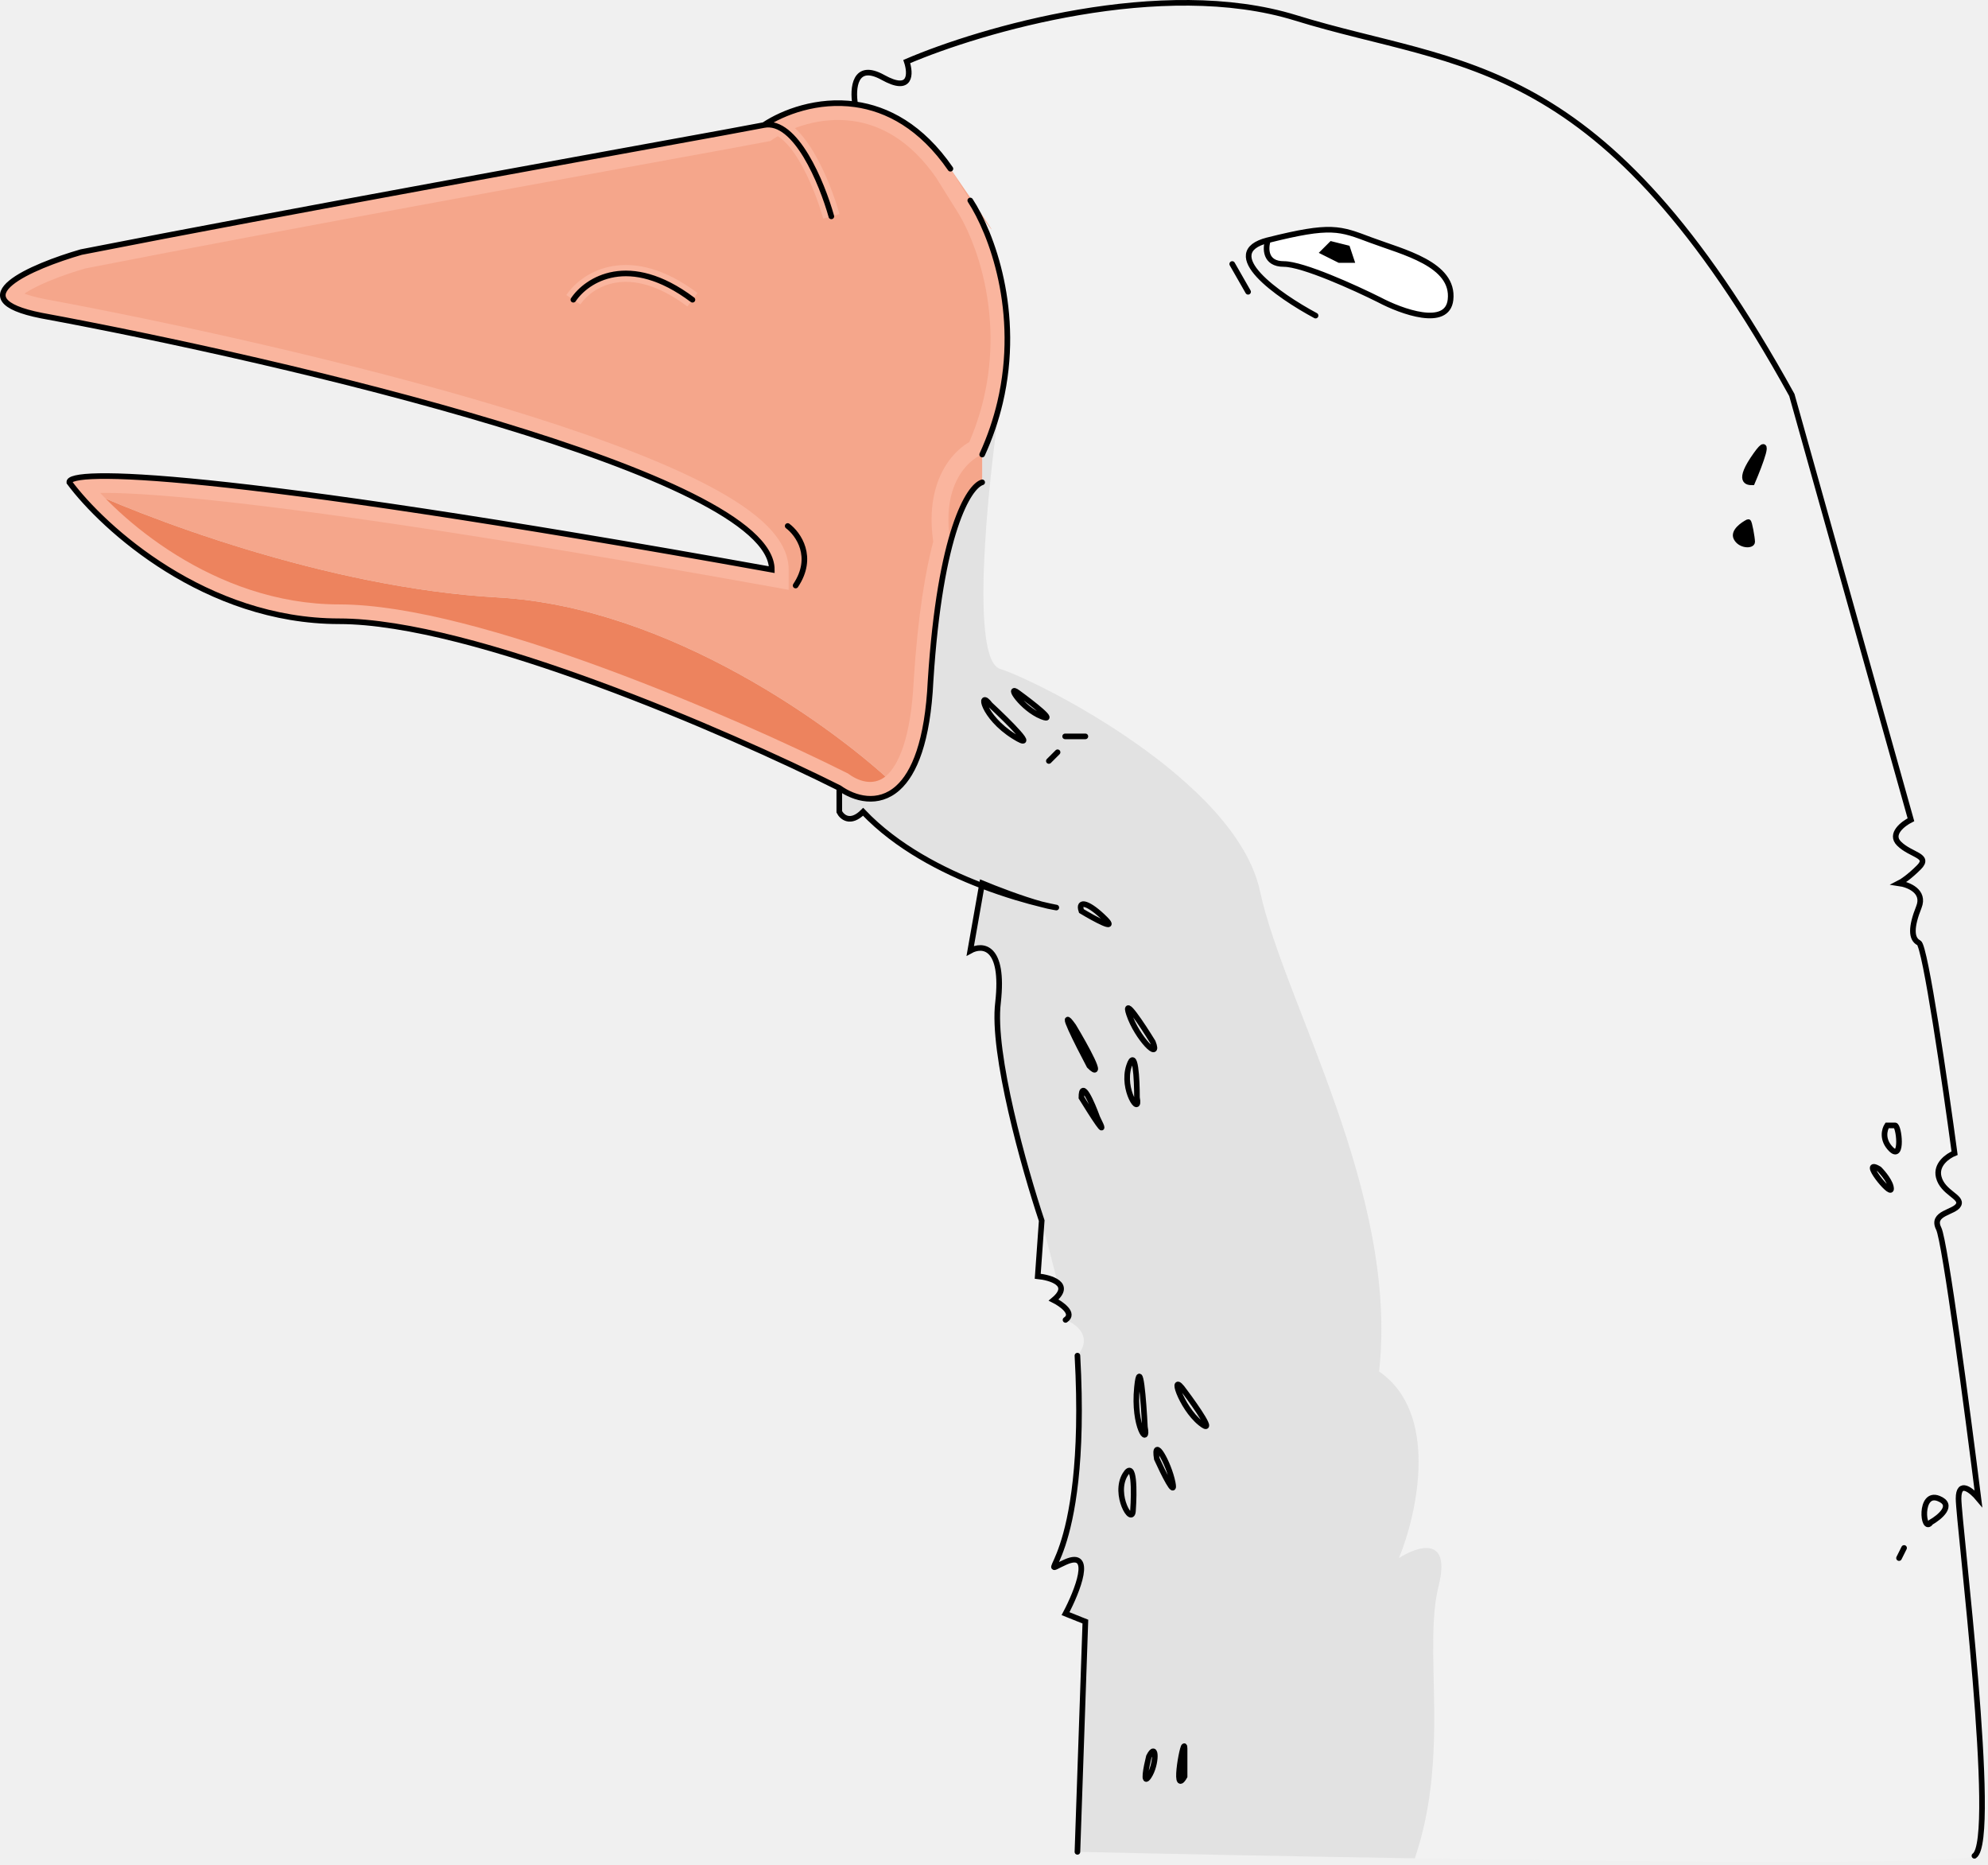
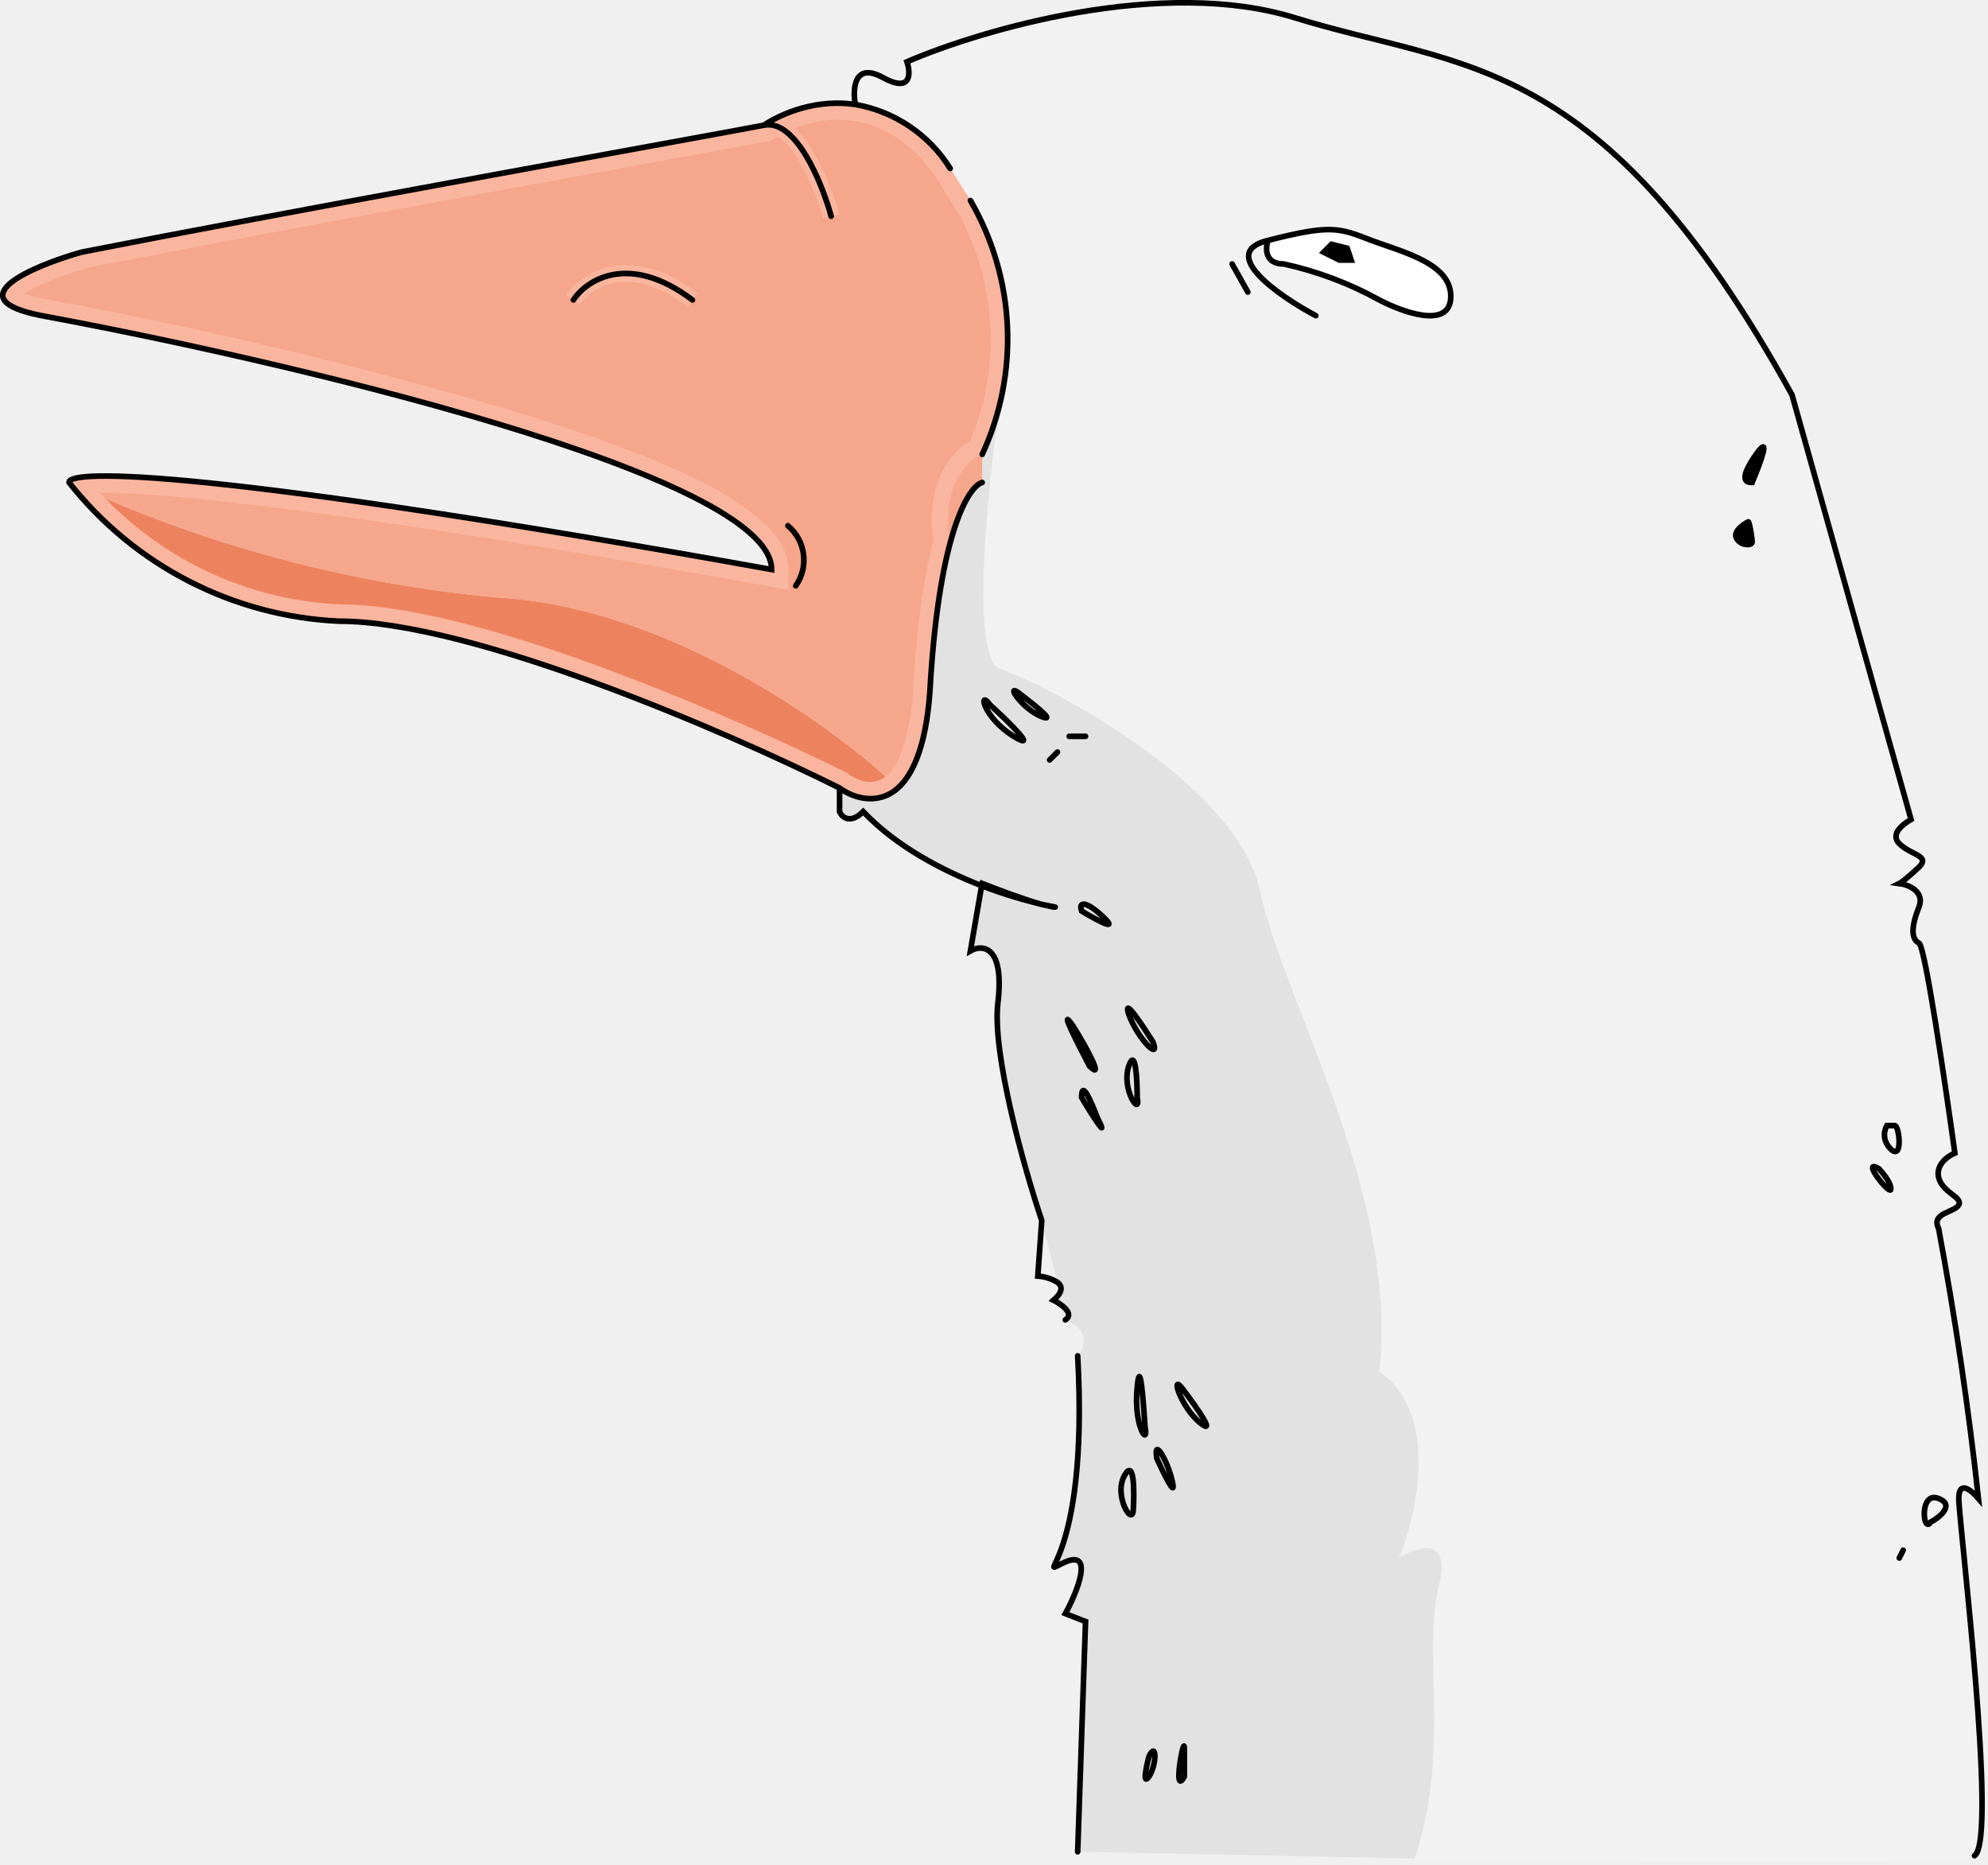
- <svg xmlns="http://www.w3.org/2000/svg" width="354" height="332" viewBox="0 0 354 332" fill="none">
-   <path d="M169.24 30.042C180.548 46.438 176.307 40.643 172.774 35.696C176.541 41.446 181.877 55.541 178.079 71.66C175.842 86.764 172.711 117.397 178.079 119.093C184.789 121.214 220.127 138.883 224.367 158.672C228.608 178.461 249.104 212.386 245.57 244.19C256.313 251.54 252.402 269.397 249.104 277.407C252.402 275.287 258.433 273.308 256.171 282.355C253.344 293.663 258.292 312.225 251.931 330.861C299.645 331.613 349.264 331.961 351.584 330.414C355.824 327.587 348.757 271.047 348.757 266.806C348.757 263.414 351.113 265.393 352.291 266.806C350.406 251.728 346.354 221.008 345.223 218.746C343.809 215.919 348.05 215.919 348.757 214.506C349.464 213.092 345.93 212.386 345.223 209.559C344.658 207.297 346.872 205.789 348.05 205.318C346.401 193.067 342.82 168.425 341.689 167.86C340.276 167.153 340.276 165.033 341.689 161.499C342.82 158.672 339.805 157.494 338.155 157.258C338.627 157.023 339.993 156.127 341.689 154.431C343.809 152.311 340.276 152.311 338.155 150.191C336.459 148.494 338.862 146.657 340.276 145.95L319.073 70.327C285.148 8.839 260.412 12.373 230.728 3.185C206.981 -4.166 174.658 5.305 161.465 10.959C162.172 13.079 162.314 16.613 157.225 13.786C152.136 10.959 151.806 15.799 152.278 18.572C157.959 19.363 164.047 22.511 169.24 30.042ZM244.156 42.763C238.502 40.643 237.089 39.936 225.781 42.763C225.309 44.177 225.215 47.004 228.608 47.004C232 47.004 241.329 51.244 245.57 53.365C249.575 55.485 257.726 58.453 258.292 53.365C258.998 47.004 249.81 44.883 244.156 42.763ZM312.005 85.876C313.419 82.577 315.539 76.97 312.712 80.928C309.178 85.876 311.299 85.876 312.005 85.876ZM309.178 95.77C308.613 94.639 310.356 93.414 311.299 92.943C311.478 92.85 312.005 95.77 312.005 96.477C312.005 97.184 309.885 97.184 309.178 95.77ZM336.742 204.611C335.046 202.915 335.564 201.077 336.035 200.371H337.449C338.155 200.371 338.862 206.731 336.742 204.611ZM334.622 208.145C335.328 208.852 336.742 210.548 336.742 211.679C336.742 213.092 331.088 206.025 334.622 208.145ZM343.81 271.047C345.459 270.104 348.05 267.937 345.223 266.806C341.689 265.393 342.396 273.167 343.81 271.047Z" fill-rule="evenodd" clip-rule="evenodd" fill="#F2F2F2" />
-   <path d="M193.27 288.716L191.856 329.708C208.237 330.08 229.881 330.513 251.931 330.861C258.292 312.225 253.344 293.663 256.171 282.355C258.433 273.308 252.402 275.287 249.104 277.407C252.402 269.397 256.313 251.54 245.57 244.19C249.104 212.386 228.608 178.461 224.367 158.672C220.127 138.883 184.789 121.214 178.079 119.093C172.711 117.397 175.842 86.764 178.079 71.66C177.364 74.692 176.326 77.795 174.894 80.928V85.876C172.538 86.582 167.402 94.639 165.706 121.214C165.191 132.021 162.803 137.676 159.887 140.296C156.395 143.434 152.146 142.222 149.451 140.296V144.537C149.922 145.479 151.43 146.798 153.691 144.537C159.676 150.837 167.908 155.031 174.819 157.682L174.894 157.258C177.194 158.216 181.925 160.048 185.436 161.002C186.65 161.296 187.503 161.471 187.88 161.544C188.179 161.596 188.163 161.598 187.88 161.544C187.81 161.532 187.722 161.517 187.616 161.499C186.983 161.393 186.242 161.221 185.436 161.002C183.024 160.416 179.185 159.357 174.819 157.682L172.774 169.273C174.894 168.095 178.852 168.284 177.721 178.461C176.59 187.508 182.433 208.145 185.495 217.333L188.322 228.348C189.19 229.025 189.335 230.035 187.616 231.468C189.029 232.175 191.432 233.871 189.736 235.002C191.621 235.709 194.683 237.97 191.856 241.363C193.976 279.528 183.375 280.941 189.736 278.114C194.825 275.853 191.856 283.297 189.736 287.302L193.27 288.716ZM187.88 161.544C188.179 161.596 188.163 161.598 187.88 161.544ZM210.939 311.332C210.939 308.505 208.677 320.237 210.939 316.279V311.332ZM204.578 312.745C204.107 314.63 203.447 317.975 204.578 316.279C205.991 314.159 205.991 309.918 204.578 312.745ZM201.751 268.926C201.986 265.628 202.033 259.738 200.337 262.565C198.217 266.099 201.633 271.753 201.751 268.926ZM205.991 259.738C207.169 262.33 209.384 266.806 208.818 263.979C208.112 260.445 205.285 255.498 205.991 259.738ZM203.871 254.084C203.635 249.373 203.023 241.363 202.458 247.017C201.751 254.084 204.578 257.618 203.871 254.084ZM210.939 247.724C213.059 250.551 216.593 255.639 213.766 253.378C210.232 250.551 208.112 243.703 210.939 247.724ZM192.563 162.206C194.919 163.619 199.065 165.881 196.803 163.619C193.976 160.792 191.856 160.085 192.563 162.206ZM191.149 182.702C193.27 186.235 196.803 192.596 193.976 189.769C191.856 185.764 188.322 178.744 191.149 182.702ZM192.563 195.423C194.448 198.486 197.652 203.48 195.39 198.957C194.448 196.366 192.563 192.031 192.563 195.423ZM202.458 195.423C202.458 192.125 202.175 186.377 201.044 189.769C199.631 194.01 203.164 198.957 202.458 195.423ZM205.285 185.529C203.4 182.466 199.913 177.189 201.044 180.581C202.458 184.822 206.698 189.062 205.285 185.529ZM181.255 123.334C183.846 125.219 188.322 128.705 185.495 127.574C181.962 126.161 179.135 121.743 181.255 123.334ZM176.307 125.454C179.606 128.517 185.071 133.935 180.548 131.108C174.894 127.574 174.187 122.627 176.307 125.454Z" fill-rule="evenodd" clip-rule="evenodd" fill="#E2E2E2" />
-   <path d="M225.781 42.763C237.089 39.936 238.502 40.643 244.156 42.763C249.81 44.883 258.998 47.004 258.292 53.365C257.726 58.453 249.575 55.485 245.57 53.365C241.329 51.244 232 47.004 228.608 47.004C225.215 47.004 225.309 44.177 225.781 42.763ZM238.502 46.297L235.675 44.883L237.089 43.47L239.916 44.177L240.623 46.297L238.502 46.297Z" fill-rule="evenodd" clip-rule="evenodd" fill="white" />
-   <path d="M165.706 121.214C167.402 94.639 172.538 86.582 174.894 85.876V80.928C176.326 77.795 177.364 74.692 178.079 71.66C181.877 55.541 176.541 41.446 172.774 35.696C176.307 40.643 180.548 46.438 169.24 30.042C164.047 22.511 157.959 19.363 152.278 18.572C145.588 17.64 139.462 19.974 136.022 22.267C134.976 22.477 132.52 22.934 128.955 23.588C108.438 27.355 51.189 37.658 14.46 44.883C5.743 47.398 -7.874 53.179 7.392 56.192C50.74 64.202 137.436 84.462 137.436 101.424C36.793 83.331 12.104 83.52 12.339 85.876C25.061 92.001 58.137 104.675 88.669 106.372C119.201 108.068 148.869 129.695 159.887 140.296C162.803 137.676 165.191 132.021 165.706 121.214Z" fill="#F5A68B" />
-   <path d="M60.399 110.612C84.146 110.612 129.661 130.401 149.451 140.296C152.146 142.222 156.395 143.434 159.887 140.296C148.869 129.695 119.201 108.068 88.669 106.372C58.137 104.675 25.061 92.001 12.339 85.876C18.465 94.121 36.652 110.612 60.399 110.612Z" fill="#ED835E" />
-   <path d="M235.675 44.883L238.502 46.297L240.623 46.297L239.916 44.177L237.089 43.47L235.675 44.883Z" fill="black" />
-   <path d="M312.005 85.876C313.419 82.577 315.539 76.97 312.712 80.928C309.178 85.876 311.299 85.876 312.005 85.876Z" fill="black" />
-   <path d="M311.299 92.943C310.356 93.414 308.613 94.639 309.178 95.77C309.885 97.184 312.005 97.184 312.005 96.477C312.005 95.77 311.478 92.85 311.299 92.943Z" fill="black" />
-   <path d="M176.307 125.454C179.606 128.517 185.071 133.935 180.548 131.108C174.894 127.574 174.187 122.627 176.307 125.454Z" fill="black" />
-   <path d="M192.563 162.206C194.919 163.619 199.065 165.881 196.803 163.619C193.976 160.792 191.856 160.085 192.563 162.206Z" fill="black" />
-   <path d="M205.285 185.529C203.4 182.466 199.913 177.189 201.044 180.581C202.458 184.822 206.698 189.062 205.285 185.529Z" fill="black" />
-   <path d="M202.458 195.423C202.458 192.125 202.175 186.377 201.044 189.769C199.631 194.01 203.164 198.957 202.458 195.423Z" fill="black" />
-   <path d="M201.751 268.926C201.986 265.628 202.033 259.738 200.337 262.565C198.217 266.099 201.633 271.753 201.751 268.926Z" fill="black" />
-   <mask id="stroke0_240_46" fill="white">
-     <path d="M60.399 110.612C84.146 110.612 129.661 130.401 149.451 140.296C152.146 142.222 156.395 143.434 159.887 140.296C162.803 137.676 165.191 132.021 165.706 121.214C166.424 109.958 167.76 102.025 169.24 96.564C167.544 86.457 172.302 81.929 174.894 80.928C176.326 77.795 177.364 74.692 178.079 71.66C181.877 55.541 176.541 41.446 172.774 35.696L169.24 30.042C164.047 22.511 157.959 19.363 152.278 18.572C145.588 17.64 139.462 19.974 136.022 22.267C134.976 22.477 132.52 22.934 128.955 23.588C108.438 27.355 51.189 37.658 14.46 44.883C5.743 47.398 -7.874 53.179 7.392 56.192C50.74 64.202 137.436 84.462 137.436 101.424C36.793 83.331 12.104 83.52 12.339 85.876C18.465 94.121 36.652 110.612 60.399 110.612Z" />
+ <svg xmlns="http://www.w3.org/2000/svg" width="354" height="332" fill="none">
+   <path fill="#F2F2F2" fill-rule="evenodd" d="m169.2 30 3.6 5.7a49 49 0 0 1 5.3 36c-2.3 15.1-5.4 45.7 0 47.4 6.7 2.1 42 19.8 46.3 39.6s24.7 53.7 21.2 85.5c10.7 7.3 6.8 25.2 3.5 33.2 3.3-2.1 9.3-4.1 7.1 5-2.9 11.3 2.1 29.8-4.3 48.5 47.7.7 97.4 1.1 99.7-.5 4.2-2.8-2.8-59.4-2.8-63.6 0-3.4 2.3-1.4 3.5 0a644 644 0 0 0-7.1-48.1c-1.4-2.8 2.9-2.8 3.6-4.2s-2.9-2.1-3.6-4.9c-.5-2.3 1.7-3.8 2.9-4.3a329 329 0 0 0-6.4-37.4q-2.1-1.1 0-6.4c1.1-2.8-1.9-4-3.5-4.2q.8-.4 3.5-2.9c2.1-2.1-1.4-2.1-3.5-4.2-1.7-1.7.7-3.5 2.1-4.3l-21.2-75.6c-34-61.5-58.7-57.9-88.4-67.1-23.7-7.4-56 2.1-69.2 7.8.7 2.1.8 5.6-4.3 2.8s-5.4 2-4.9 4.8c5.7.8 11.7 3.9 16.9 11.4m75 12.8c-5.7-2.2-7.1-2.9-18.4 0-.5 1.4-.6 4.2 2.8 4.2s12.7 4.2 17 6.4c4 2.1 12.1 5.1 12.7 0 .7-6.4-8.5-8.5-14.1-10.6M312 85.9c1.4-3.3 3.5-8.9.7-5-3.5 5-1.4 5-.7 5m-2.8 9.9c-.6-1.2 1.2-2.4 2.1-2.9.2-.1.7 2.9.7 3.6s-2.1.7-2.8-.7m27.5 108.8a3.4 3.4 0 0 1-.7-4.2h1.4c.8 0 1.5 6.3-.7 4.2m-2.1 3.5c.7.8 2.1 2.4 2.1 3.6 0 1.4-5.6-5.7-2.1-3.6m9.2 62.9c1.7-.9 4.3-3.1 1.4-4.2-3.5-1.4-2.8 6.4-1.4 4.2" clip-rule="evenodd" />
+   <path fill="#E2E2E2" fill-rule="evenodd" d="m193.3 288.7-1.4 41 60 1.2c6.4-18.7 1.4-37.2 4.3-48.5 2.2-9.1-3.8-7.1-7.1-5 3.3-8 7.2-25.9-3.5-33.2 3.5-31.8-17-65.7-21.2-85.5-4.3-19.8-39.6-37.5-46.3-39.6-5.4-1.7-2.3-32.3 0-47.4q-1 4.5-3.2 9.2v5c-2.4.7-7.5 8.7-9.2 35.3-.5 10.8-2.9 16.5-5.8 19.1-3.5 3.1-7.8 1.9-10.4 0v4.2c.4 1 1.9 2.3 4.2 0 6 6.3 14.2 10.5 21.1 13.2l.1-.4c2.3.9 7 2.7 10.5 3.7l2.5.5q.5.1 0 0h-.3l-2.2-.5c-2.4-.6-6.2-1.6-10.6-3.3l-2 11.6c2.1-1.2 6.1-1 4.9 9.2-1.1 9 4.7 29.6 7.8 38.8l2.8 11c.9.7 1 1.7-.7 3.2 1.4.7 3.8 2.4 2.1 3.5 1.9.7 5 3 2.2 6.4 2.1 38.1-8.5 39.5-2.2 36.7 5.1-2.2 2.2 5.2 0 9.2zm-5.4-127.2q.5.1 0 0m23 149.8c0-2.8-2.2 8.9 0 5zm-6.3 1.4c-.5 1.9-1.2 5.3 0 3.6 1.4-2.1 1.4-6.4 0-3.6m-2.8-43.8c.2-3.3.2-9.2-1.5-6.3-2.1 3.5 1.3 9.2 1.5 6.3m4.2-9.2c1.2 2.6 3.4 7.1 2.8 4.3-.7-3.6-3.5-8.5-2.8-4.3m-2.1-5.6c-.3-4.7-.9-12.7-1.4-7.1-.7 7.1 2.1 10.6 1.4 7.1m7-6.4c2.2 2.9 5.7 7.9 2.9 5.7-3.6-2.8-5.7-9.7-2.9-5.7m-18.3-85.5c2.3 1.4 6.5 3.7 4.2 1.4-2.8-2.8-4.9-3.5-4.2-1.4m-1.5 20.5c2.2 3.5 5.7 9.9 2.9 7.1-2.1-4-5.7-11.1-2.9-7.1m1.5 12.7c1.8 3.1 5.1 8.1 2.8 3.6-1-2.6-2.8-7-2.8-3.6m9.9 0c0-3.3-.3-9-1.5-5.6-1.4 4.2 2.2 9.2 1.5 5.6m2.8-9.9c-1.9-3-5.4-8.3-4.3-4.9 1.5 4.2 5.7 8.5 4.3 4.9m-24-62.2c2.5 1.9 7 5.4 4.2 4.3-3.5-1.4-6.4-5.9-4.2-4.3m-5 2.2c3.3 3 8.8 8.4 4.2 5.6-5.6-3.5-6.3-8.5-4.2-5.6" clip-rule="evenodd" />
+   <path fill="#fff" fill-rule="evenodd" d="M225.8 42.8c11.3-2.9 12.7-2.2 18.4 0 5.6 2.1 14.8 4.2 14.1 10.6-.6 5.1-8.7 2.1-12.7 0a63 63 0 0 0-17-6.4c-3.4 0-3.3-2.8-2.8-4.2m12.7 3.5-2.8-1.4 1.4-1.4 2.8.7.7 2.1z" clip-rule="evenodd" />
+   <path fill="#F5A68B" d="M165.7 121.2c1.7-26.6 6.8-34.6 9.2-35.3v-5q2.1-4.7 3.2-9.2a49 49 0 0 0-5.3-36l-3.6-5.7a25 25 0 0 0-16.9-11.4c-6.7-1-12.8 1.4-16.3 3.7l-7 1.3c-20.6 3.8-77.8 14.1-114.5 21.3-8.8 2.5-22.4 8.3-7.1 11.3 43.3 8 130 28.3 130 45.2C36.8 83.3 12.1 83.5 12.3 85.9a232 232 0 0 0 76.4 20.5c30.5 1.7 60.2 23.3 71.2 33.9 2.9-2.6 5.3-8.3 5.8-19.1" />
+   <path fill="#ED835E" d="M60.4 110.6c23.7 0 69.3 19.8 89.1 29.7 2.6 1.9 6.9 3.1 10.4 0-11-10.6-40.7-32.2-71.2-33.9a232 232 0 0 1-76.4-20.5 65 65 0 0 0 48.1 24.7" />
+   <path fill="#000" d="m235.7 44.9 2.8 1.4h2.1l-.7-2.1-2.8-.7zm76.3 41c1.4-3.3 3.5-8.9.7-5-3.5 5-1.4 5-.7 5m-.7 7c-.9.5-2.7 1.7-2.1 2.9.7 1.4 2.8 1.4 2.8.7s-.5-3.7-.7-3.6m-135 32.6c3.3 3 8.8 8.4 4.2 5.6-5.6-3.5-6.3-8.5-4.2-5.6m16.3 36.7c2.3 1.4 6.5 3.7 4.2 1.4-2.8-2.8-4.9-3.5-4.2-1.4m12.7 23.3c-1.9-3-5.4-8.3-4.3-4.9 1.5 4.2 5.7 8.5 4.3 4.9m-2.8 9.9c0-3.3-.3-9-1.5-5.6-1.4 4.2 2.2 9.2 1.5 5.6m-.7 73.5c.2-3.3.2-9.2-1.5-6.3-2.1 3.5 1.3 9.2 1.5 6.3" />
+   <mask id="a" fill="#fff">
+     <path d="M60.4 110.6c23.7 0 69.3 19.8 89.1 29.7 2.6 1.9 6.9 3.1 10.4 0 2.9-2.6 5.3-8.3 5.8-19.1q1.2-16.6 3.5-24.6c-1.7-10.1 3.1-14.7 5.7-15.7q2.1-4.7 3.2-9.2a49 49 0 0 0-5.3-36l-3.6-5.7a25 25 0 0 0-16.9-11.4c-6.7-1-12.8 1.4-16.3 3.7l-7 1.3c-20.6 3.8-77.8 14.1-114.5 21.3-8.8 2.5-22.4 8.3-7.1 11.3 43.3 8 130 28.3 130 45.2C36.8 83.3 12.1 83.5 12.3 85.9a65 65 0 0 0 48.1 24.7" />
  </mask>
-   <path d="M148.037 38.523L149.482 38.118C148.635 35.095 147 30.611 144.816 26.988C143.728 25.182 142.449 23.499 140.99 22.331C139.519 21.153 137.723 20.397 135.728 20.796L136.022 22.267L136.316 23.738C137.148 23.572 138.062 23.829 139.115 24.673C140.182 25.527 141.244 26.874 142.247 28.537C144.245 31.852 145.79 36.061 146.593 38.927L148.037 38.523ZM102.098 53.365L103.346 54.197C104.322 52.732 106.455 50.878 109.596 50.337C112.692 49.804 116.995 50.511 122.4 54.565L123.3 53.365L124.2 52.165C118.298 47.738 113.177 46.677 109.088 47.381C105.043 48.077 102.229 50.464 100.85 52.533L102.098 53.365ZM149.451 140.296L151.194 137.855L151.003 137.718L150.792 137.613L149.451 140.296ZM12.339 85.876L9.354 86.174L9.437 86.999L9.931 87.665L12.339 85.876ZM137.436 101.424L136.905 104.377L140.436 105.012V101.424H137.436ZM7.392 56.192L6.811 59.135L6.829 59.138L6.847 59.142L7.392 56.192ZM14.46 44.883L13.88 41.94L13.753 41.965L13.628 42.001L14.46 44.883ZM136.022 22.267L136.611 25.209L137.192 25.093L137.686 24.763L136.022 22.267ZM152.278 18.572L152.692 15.601V15.601L152.278 18.572ZM169.24 30.042L171.784 28.452L171.748 28.394L171.71 28.338L169.24 30.042ZM172.774 35.696L170.23 37.286L170.247 37.313L170.264 37.34L172.774 35.696ZM178.079 71.66L175.159 70.972V70.972L178.079 71.66ZM174.894 80.928L175.975 83.727L177.114 83.287L177.622 82.175L174.894 80.928ZM159.887 140.296L161.892 142.528V142.528L159.887 140.296ZM165.706 121.214L162.712 121.022L162.711 121.047L162.709 121.071L165.706 121.214ZM128.955 23.588L128.413 20.637V20.637L128.955 23.588ZM169.24 96.564L172.135 97.349L172.307 96.716L172.199 96.068L169.24 96.564ZM149.451 140.296L150.792 137.613C140.814 132.624 124.386 125.156 107.444 118.928C90.624 112.744 72.86 107.612 60.399 107.612V110.612V113.612C71.685 113.612 88.552 118.375 105.374 124.559C122.074 130.699 138.297 138.074 148.109 142.979L149.451 140.296ZM60.399 110.612V107.612C37.97 107.612 20.57 91.925 14.747 84.087L12.339 85.876L9.931 87.665C16.358 96.317 35.334 113.612 60.399 113.612V110.612ZM12.339 85.876L15.324 85.577C15.468 87.012 14.512 87.796 14.246 87.971C13.997 88.135 13.892 88.118 14.191 88.049C14.73 87.925 15.817 87.799 17.685 87.766C21.36 87.703 27.43 88.01 36.752 88.966C55.365 90.875 86.613 95.336 136.905 104.377L137.436 101.424L137.966 98.472C87.616 89.42 56.197 84.929 37.364 82.997C27.963 82.033 21.614 81.698 17.582 81.767C15.596 81.801 14.007 81.935 12.847 82.201C12.296 82.328 11.587 82.539 10.953 82.956C10.302 83.383 9.181 84.445 9.354 86.174L12.339 85.876ZM7.392 56.192L6.847 59.142C28.458 63.135 60.852 70.179 87.802 78.323C101.296 82.4 113.294 86.715 121.869 91.01C126.169 93.163 129.457 95.238 131.627 97.177C133.877 99.186 134.436 100.603 134.436 101.424H137.436H140.436C140.436 98.005 138.285 95.079 135.624 92.702C132.884 90.254 129.06 87.901 124.556 85.645C115.52 81.12 103.135 76.688 89.537 72.579C62.301 64.349 29.674 57.258 7.937 53.242L7.392 56.192ZM14.46 44.883L13.628 42.001C11.366 42.653 8.77 43.522 6.378 44.518C4.051 45.487 1.669 46.676 0.021 48.038C-0.784 48.703 -1.699 49.638 -2.176 50.867C-2.739 52.319 -2.582 53.922 -1.593 55.277C-0.754 56.425 0.519 57.173 1.791 57.709C3.12 58.269 4.794 58.737 6.811 59.135L7.392 56.192L7.973 53.248C6.173 52.893 4.933 52.522 4.119 52.179C3.247 51.812 3.148 51.595 3.253 51.738C3.508 52.088 3.57 52.646 3.418 53.038C3.352 53.208 3.356 53.066 3.843 52.663C4.781 51.889 6.484 50.973 8.684 50.057C10.82 49.167 13.194 48.371 15.291 47.766L14.46 44.883ZM136.022 22.267L137.686 24.763C140.658 22.782 146.056 20.734 151.864 21.543L152.278 18.572L152.692 15.601C145.12 14.546 138.265 17.166 134.358 19.771L136.022 22.267ZM152.278 18.572L151.864 21.543C156.659 22.211 162.023 24.861 166.77 31.745L169.24 30.042L171.71 28.338C166.07 20.161 159.259 16.516 152.692 15.601L152.278 18.572ZM172.774 35.696L170.264 37.34C173.668 42.535 178.735 55.797 175.159 70.972L178.079 71.66L180.999 72.348C185.02 55.286 179.414 40.357 175.283 34.052L172.774 35.696ZM178.079 71.66L175.159 70.972C174.488 73.816 173.514 76.732 172.166 79.681L174.894 80.928L177.622 82.175C179.139 78.858 180.24 75.567 180.999 72.348L178.079 71.66ZM149.451 140.296L147.707 142.737C150.922 145.034 156.874 147.037 161.892 142.528L159.887 140.296L157.882 138.065C155.916 139.831 153.37 139.409 151.194 137.855L149.451 140.296ZM159.887 140.296L161.892 142.528C165.741 139.068 168.179 132.356 168.703 121.356L165.706 121.214L162.709 121.071C162.204 131.686 159.865 136.283 157.882 138.065L159.887 140.296ZM136.022 22.267L135.434 19.326C134.416 19.529 131.988 19.981 128.413 20.637L128.955 23.588L129.496 26.539C133.052 25.886 135.535 25.424 136.611 25.209L136.022 22.267ZM128.955 23.588L128.413 20.637C107.918 24.4 50.635 34.71 13.88 41.94L14.46 44.883L15.039 47.827C51.743 40.606 108.958 30.309 129.496 26.539L128.955 23.588ZM169.24 30.042L166.696 31.632L170.23 37.286L172.774 35.696L175.318 34.106L171.784 28.452L169.24 30.042ZM169.24 96.564L166.344 95.78C164.796 101.491 163.439 109.635 162.712 121.022L165.706 121.214L168.7 121.405C169.41 110.281 170.723 102.559 172.135 97.349L169.24 96.564ZM174.894 80.928L173.813 78.13C169.699 79.718 164.385 85.764 166.281 97.061L169.24 96.564L172.199 96.068C170.702 87.15 174.906 84.139 175.975 83.727L174.894 80.928Z" fill="#FAB59E" mask="url(#stroke0_240_46)" />
-   <path d="M187.88 161.544C188.179 161.596 188.163 161.598 187.88 161.544ZM210.939 311.332C210.939 308.505 208.677 320.237 210.939 316.279V311.332ZM204.578 312.745C204.107 314.63 203.447 317.975 204.578 316.279C205.991 314.159 205.991 309.918 204.578 312.745ZM201.751 268.926C201.986 265.628 202.033 259.738 200.337 262.565C198.217 266.099 201.633 271.753 201.751 268.926ZM205.991 259.738C207.169 262.33 209.384 266.806 208.818 263.979C208.112 260.445 205.285 255.498 205.991 259.738ZM203.871 254.084C203.635 249.373 203.023 241.363 202.458 247.017C201.751 254.084 204.578 257.618 203.871 254.084ZM210.939 247.724C213.059 250.551 216.593 255.639 213.766 253.378C210.232 250.551 208.112 243.703 210.939 247.724ZM192.563 162.206C194.919 163.619 199.065 165.881 196.803 163.619C193.976 160.792 191.856 160.085 192.563 162.206ZM191.149 182.702C193.27 186.235 196.803 192.596 193.976 189.769C191.856 185.764 188.322 178.744 191.149 182.702ZM192.563 195.423C194.448 198.486 197.652 203.48 195.39 198.957C194.448 196.366 192.563 192.031 192.563 195.423ZM202.458 195.423C202.458 192.125 202.175 186.377 201.044 189.769C199.631 194.01 203.164 198.957 202.458 195.423ZM205.285 185.529C203.4 182.466 199.913 177.189 201.044 180.581C202.458 184.822 206.698 189.062 205.285 185.529ZM181.255 123.334C183.846 125.219 188.322 128.705 185.495 127.574C181.962 126.161 179.135 121.743 181.255 123.334ZM176.307 125.454C179.606 128.517 185.071 133.935 180.548 131.108C174.894 127.574 174.187 122.627 176.307 125.454Z" fill-rule="evenodd" clip-rule="evenodd" fill="#E2E2E2" />
-   <path d="M336.742 204.611C335.046 202.915 335.564 201.077 336.035 200.371H337.449C338.155 200.371 338.862 206.731 336.742 204.611ZM334.622 208.145C335.328 208.852 336.742 210.548 336.742 211.679C336.742 213.092 331.088 206.025 334.622 208.145ZM343.81 271.047C345.459 270.104 348.05 267.937 345.223 266.806C341.689 265.393 342.396 273.167 343.81 271.047Z" fill-rule="evenodd" clip-rule="evenodd" fill="#F2F2F2" />
-   <path d="M191.856 329.708L193.27 288.716L189.736 287.302C191.856 283.297 194.825 275.853 189.736 278.114C183.375 280.941 193.976 279.528 191.856 241.363M189.736 235.002C191.432 233.871 189.029 232.175 187.616 231.468C189.335 230.035 189.19 229.026 188.322 228.348C187.478 227.689 185.95 227.344 184.789 227.227L185.495 217.333C182.433 208.145 176.59 187.508 177.721 178.461C178.852 168.284 174.894 168.095 172.774 169.273L174.819 157.682M187.616 161.499C187.722 161.517 187.81 161.532 187.88 161.544M187.88 161.544C188.229 161.611 188.172 161.592 187.616 161.499C186.983 161.393 186.242 161.221 185.436 161.002M149.451 140.296V144.537C149.922 145.479 151.43 146.798 153.691 144.537C159.676 150.837 167.908 155.031 174.819 157.682M174.894 85.876C172.538 86.582 167.402 94.639 165.706 121.214C165.191 132.021 162.803 137.676 159.887 140.296C156.395 143.434 152.146 142.222 149.451 140.296C129.661 130.401 84.146 110.612 60.399 110.612C36.652 110.612 18.465 94.121 12.339 85.876C12.104 83.52 36.793 83.331 137.436 101.424C137.436 84.462 50.74 64.202 7.392 56.192C-7.874 53.179 5.743 47.398 14.46 44.883C51.189 37.658 108.438 27.355 128.955 23.588C132.52 22.934 134.976 22.477 136.022 22.267C141.676 21.136 146.388 32.633 148.037 38.523M136.022 22.267C139.462 19.974 145.588 17.64 152.278 18.572M169.24 30.042C164.047 22.511 157.959 19.363 152.278 18.572M172.774 35.696C176.541 41.446 181.877 55.541 178.079 71.66C177.364 74.692 176.326 77.795 174.894 80.928M102.098 53.365C104.454 49.831 111.992 44.883 123.3 53.365M140.263 93.65C142.147 95.063 145.069 99.163 141.676 104.251M219.42 47.004L222.247 51.951M234.262 56.192C227.665 52.658 216.734 45.025 225.781 42.763M225.781 42.763C237.089 39.936 238.502 40.643 244.156 42.763C249.81 44.883 258.998 47.004 258.292 53.365C257.726 58.453 249.575 55.485 245.57 53.365C241.329 51.244 232 47.004 228.608 47.004C225.215 47.004 225.309 44.177 225.781 42.763ZM152.278 18.572C151.806 15.799 152.136 10.959 157.225 13.786C162.314 16.613 162.172 13.079 161.466 10.959C174.658 5.305 206.981 -4.166 230.728 3.185C260.412 12.373 285.148 8.839 319.073 70.327L340.276 145.95C338.862 146.657 336.459 148.494 338.155 150.191C340.276 152.311 343.809 152.311 341.689 154.431C339.993 156.127 338.627 157.023 338.155 157.258C339.805 157.494 342.82 158.672 341.689 161.499C340.276 165.033 340.276 167.153 341.689 167.86C342.82 168.425 346.401 193.067 348.05 205.318C346.872 205.789 344.658 207.297 345.223 209.558C345.93 212.386 349.464 213.092 348.757 214.506C348.05 215.919 343.809 215.919 345.223 218.746C346.354 221.008 350.406 251.728 352.291 266.806C351.113 265.393 348.757 263.414 348.757 266.806C348.757 271.047 355.824 327.587 351.584 330.414M337.449 200.371C336.883 200.371 336.271 200.371 336.035 200.371C335.564 201.077 335.046 202.915 336.742 204.611C338.862 206.731 338.155 200.371 337.449 200.371ZM336.035 200.371H337.449M338.155 277.407C338.627 276.465 339.428 274.863 338.862 275.994M193.27 131.108C191.385 131.108 188.181 131.108 190.443 131.108M188.322 133.935C187.616 134.642 186.343 135.914 186.909 135.349M174.819 157.682L174.894 157.258C177.194 158.216 181.925 160.048 185.436 161.002M174.819 157.682C179.185 159.357 183.024 160.416 185.436 161.002M185.436 161.002C186.65 161.296 187.502 161.471 187.88 161.544M187.88 161.544C188.163 161.598 188.179 161.596 187.88 161.544ZM235.675 44.883L238.502 46.297L240.623 46.297L239.916 44.177L237.089 43.47L235.675 44.883ZM312.005 85.876C313.419 82.577 315.539 76.97 312.712 80.928C309.178 85.876 311.299 85.876 312.005 85.876ZM311.299 92.943C310.356 93.414 308.613 94.639 309.178 95.77C309.885 97.184 312.005 97.184 312.005 96.477C312.005 95.77 311.478 92.85 311.299 92.943ZM334.622 208.145C335.328 208.852 336.742 210.548 336.742 211.679C336.742 213.092 331.088 206.025 334.622 208.145ZM343.809 271.047C345.459 270.104 348.05 267.937 345.223 266.806C341.689 265.393 342.396 273.167 343.809 271.047ZM210.939 311.332C210.939 308.505 208.677 320.237 210.939 316.279V311.332ZM204.578 312.745C204.107 314.63 203.447 317.975 204.578 316.279C205.991 314.159 205.991 309.918 204.578 312.745ZM201.751 268.926C201.986 265.628 202.033 259.738 200.337 262.565C198.217 266.099 201.633 271.753 201.751 268.926ZM205.991 259.738C207.169 262.33 209.384 266.806 208.818 263.979C208.112 260.445 205.285 255.498 205.991 259.738ZM203.871 254.084C203.635 249.373 203.023 241.363 202.458 247.017C201.751 254.084 204.578 257.618 203.871 254.084ZM210.939 247.724C213.059 250.551 216.593 255.639 213.766 253.378C210.232 250.551 208.112 243.703 210.939 247.724ZM192.563 162.206C194.919 163.619 199.065 165.881 196.803 163.619C193.976 160.792 191.856 160.085 192.563 162.206ZM191.149 182.702C193.27 186.235 196.803 192.596 193.976 189.769C191.856 185.764 188.322 178.744 191.149 182.702ZM192.563 195.423C194.448 198.486 197.652 203.48 195.39 198.957C194.448 196.366 192.563 192.031 192.563 195.423ZM202.458 195.423C202.458 192.125 202.175 186.377 201.044 189.769C199.631 194.01 203.164 198.957 202.458 195.423ZM205.285 185.529C203.4 182.466 199.913 177.189 201.044 180.581C202.458 184.822 206.698 189.062 205.285 185.529ZM181.255 123.334C183.846 125.219 188.322 128.705 185.495 127.574C181.962 126.161 179.134 121.743 181.255 123.334ZM176.307 125.454C179.606 128.517 185.071 133.935 180.548 131.108C174.894 127.574 174.187 122.627 176.307 125.454Z" stroke-linecap="round" stroke="black" />
+   <path fill="#FAB59E" d="m148 38.5 1.5-.4c-.9-3-2.5-7.5-4.7-11.1a20 20 0 0 0-3.8-4.7c-1.5-1.1-3.3-1.9-5.3-1.5l.3 1.5.3 1.4q1.3-.2 2.8 1 1.6 1.3 3.1 3.8c2 3.4 3.6 7.6 4.4 10.4zm-45.9 14.9 1.2.8a10 10 0 0 1 6.3-3.9c3.1-.5 7.4.2 12.8 4.3l.9-1.2.9-1.2c-5.9-4.5-11-5.5-15.1-4.8s-6.9 3.1-8.3 5.1zm47.4 86.9 1.7-2.4-.2-.2-.2-.1zM12.3 85.9l-2.9.3v.8l.5.7zm125.1 15.5-.5 3 3.5.6v-3.6zM7.4 56.2l-.6 2.9zm7.1-11.3-.6-3-.1.1h-.2zM136 22.3l.6 2.9.6-.1.5-.3zm16.3-3.7.4-3zM169.2 30l2.6-1.5-.1-.1v-.1zm3.6 5.7-2.6 1.6h.1zm5.3 36-2.9-.7zm-3.2 9.2 1.1 2.8 1.1-.4.5-1.1zm-15 59.4 2 2.2zm5.8-19.1-3-.2v.1zM129 23.6l-.6-3zm40.2 73 2.9.7.2-.6-.1-.6zm-19.7 43.7 1.3-2.7c-10-5-26.4-12.4-43.4-18.7-16.8-6.2-34.5-11.3-47-11.3v6c11.3 0 28.2 4.8 45 11a438 438 0 0 1 42.7 18.4zm-89.1-29.7v-3a62 62 0 0 1-45.7-23.5l-2.4 1.8-2.4 1.8a68 68 0 0 0 50.5 25.9zM12.3 85.9l3-.3c.2 1.4-.8 2.2-1.1 2.4q-.4.1 0 0 .7-.2 3.5-.2c3.7-.1 9.7.2 19.1 1.2 18.6 1.9 49.8 6.3 100.1 15.4l.5-3 .6-2.9C87.6 89.4 56.2 84.9 37.4 83a163 163 0 0 0-19.8-1.2q-3 0-4.8.4a4 4 0 0 0-1.8.8c-.7.4-1.8 1.4-1.6 3.2zM7.4 56.2l-.6 2.9a826 826 0 0 1 81 19.2A231 231 0 0 1 121.9 91a43 43 0 0 1 9.7 6.2c2.3 2 2.8 3.4 2.8 4.2h6c0-3.4-2.1-6.3-4.8-8.7a54 54 0 0 0-11-7.1c-9.1-4.5-21.5-8.9-35.1-13A825 825 0 0 0 7.9 53.2zm7.1-11.3-.9-2.9q-3.5 1-7.2 2.5Q2.8 46 0 48q-1.3 1-2.2 2.9-.8 2.2.6 4.4a8 8 0 0 0 3.4 2.4q2 .9 5 1.4l.6-2.9.6-3q-2.7-.5-3.9-1t-.8-.5q.3.7.1 1.3-.1.3.4-.3 1.5-1.2 4.9-2.6 3.3-1.4 6.6-2.3zM136 22.3l1.7 2.5c3-2 8.4-4.1 14.2-3.3l.4-2.9.4-3a27 27 0 0 0-18.3 4.2zm16.3-3.7-.4 2.9c4.8.7 10.1 3.4 14.9 10.2l2.4-1.7 2.5-1.7a28 28 0 0 0-19-12.7zm20.5 17.1-2.5 1.6a47 47 0 0 1 4.9 33.7l2.9.7 2.9.6a52 52 0 0 0-5.7-38.2zm5.3 36-2.9-.7q-1 4.2-3 8.7l2.7 1.2 2.7 1.3q2.2-5 3.4-9.9zm-28.6 68.6-1.8 2.4c3.2 2.3 9.2 4.3 14.2-.2l-2-2.2-2-2.2c-2 1.7-4.5 1.3-6.7-.2zm10.4 0 2 2.2c3.8-3.4 6.3-10.1 6.8-21.1l-3-.2-3-.1c-.5 10.6-2.8 15.2-4.8 17zM136 22.3l-.6-3-7 1.3.6 3 .5 2.9 7.1-1.3zm-7 1.3-.6-3c-20.5 3.8-77.8 14.1-114.5 21.3l.6 3 .5 2.9c36.7-7.2 94-17.5 114.5-21.3zm40.2 6.4-2.5 1.6 3.5 5.7 2.6-1.6 2.5-1.6-3.5-5.6zm0 66.6-2.9-.8c-1.5 5.7-2.9 13.8-3.6 25.2l3 .2 3 .2c.7-11.1 2-18.8 3.4-24.1zm5.7-15.7-1.1-2.8c-4.1 1.6-9.4 7.7-7.5 19l2.9-.5 3-.5c-1.5-9 2.7-12 3.8-12.4z" mask="url(#a)" />
+   <path fill="#E2E2E2" fill-rule="evenodd" d="M187.9 161.5q.5.1 0 0m23 149.8c0-2.8-2.2 8.9 0 5zm-6.3 1.4c-.5 1.9-1.2 5.3 0 3.6 1.4-2.1 1.4-6.4 0-3.6m-2.8-43.8c.2-3.3.2-9.2-1.5-6.3-2.1 3.5 1.3 9.2 1.5 6.3m4.2-9.2c1.2 2.6 3.4 7.1 2.8 4.3-.7-3.6-3.5-8.5-2.8-4.3m-2.1-5.6c-.3-4.7-.9-12.7-1.4-7.1-.7 7.1 2.1 10.6 1.4 7.1m7-6.4c2.2 2.9 5.7 7.9 2.9 5.7-3.6-2.8-5.7-9.7-2.9-5.7m-18.3-85.5c2.3 1.4 6.5 3.7 4.2 1.4-2.8-2.8-4.9-3.5-4.2-1.4m-1.5 20.5c2.2 3.5 5.7 9.9 2.9 7.1-2.1-4-5.7-11.1-2.9-7.1m1.5 12.7c1.8 3.1 5.1 8.1 2.8 3.6-1-2.6-2.8-7-2.8-3.6m9.9 0c0-3.3-.3-9-1.5-5.6-1.4 4.2 2.2 9.2 1.5 5.6m2.8-9.9c-1.9-3-5.4-8.3-4.3-4.9 1.5 4.2 5.7 8.5 4.3 4.9m-24-62.2c2.5 1.9 7 5.4 4.2 4.3-3.5-1.4-6.4-5.9-4.2-4.3m-5 2.2c3.3 3 8.8 8.4 4.2 5.6-5.6-3.5-6.3-8.5-4.2-5.6" clip-rule="evenodd" />
+   <path fill="#F2F2F2" fill-rule="evenodd" d="M336.7 204.6a3.4 3.4 0 0 1-.7-4.2h1.4c.8 0 1.5 6.3-.7 4.2m-2.1 3.5c.7.8 2.1 2.4 2.1 3.6 0 1.4-5.6-5.7-2.1-3.6m9.2 62.9c1.7-.9 4.3-3.1 1.4-4.2-3.5-1.4-2.8 6.4-1.4 4.2" clip-rule="evenodd" />
+   <path stroke="#000" stroke-linecap="round" d="m191.9 329.7 1.4-41-3.6-1.4c2.2-4 5.1-11.4 0-9.2-6.3 2.8 4.3 1.4 2.2-36.7m-2.2-6.4c1.7-1.1-.7-2.8-2.1-3.5 1.7-1.5 1.6-2.5.7-3.2a8 8 0 0 0-3.5-1.1l.7-9.9c-3.1-9.2-8.9-29.8-7.8-38.8 1.2-10.2-2.8-10.4-4.9-9.2l2-11.6m12.8 3.8h.3m0 0h-.3l-2.2-.5m-35.9-20.7v4.2c.4 1 1.9 2.3 4.2 0 6 6.3 14.2 10.5 21.1 13.2m.1-71.8c-2.4.7-7.5 8.7-9.2 35.3-.5 10.8-2.9 16.5-5.8 19.1-3.5 3.1-7.8 1.9-10.4 0-19.8-9.9-65.4-29.7-89.1-29.7a65 65 0 0 1-48.1-24.7c-.2-2.4 24.5-2.6 125.1 15.5 0-16.9-86.7-37.2-130-45.2-15.3-3-1.7-8.8 7.1-11.3 36.7-7.2 93.9-17.5 114.5-21.3l7-1.3c5.7-1.2 10.4 10.3 12 16.2m-12-16.2c3.5-2.3 9.6-4.7 16.3-3.7M169.2 30a25 25 0 0 0-16.9-11.4m20.5 17.1a49 49 0 0 1 2.1 45.2m-72.8-27.5c2.4-3.6 9.9-8.5 21.2 0m17 40.2a8 8 0 0 1 1.4 10.7M219.4 47l2.8 5m12.1 4.2c-6.6-3.5-17.6-11.2-8.5-13.4m0 0c11.3-2.9 12.7-2.2 18.4 0 5.6 2.1 14.8 4.2 14.1 10.6-.6 5.1-8.7 2.1-12.7 0a63 63 0 0 0-17-6.4c-3.4 0-3.3-2.8-2.8-4.2Zm-73.5-24.2c-.5-2.8-.2-7.6 4.9-4.8s5-.7 4.3-2.8c13.2-5.7 45.5-15.2 69.2-7.8 29.7 9.2 54.4 5.6 88.4 67.1l21.2 75.6c-1.4.8-3.8 2.6-2.1 4.3 2.1 2.1 5.6 2.1 3.5 4.2q-2.7 2.5-3.5 2.9c1.6.2 4.6 1.4 3.5 4.2q-2.1 5.3 0 6.4c1.1.5 4.7 25.2 6.4 37.4-1.2.5-3.4 2-2.9 4.3.7 2.8 4.3 3.5 3.6 4.9s-5 1.4-3.6 4.2a644 644 0 0 1 7.1 48.1c-1.2-1.4-3.5-3.4-3.5 0 0 4.2 7 60.8 2.8 63.6m-14.2-130H336c-.4.7-1 2.5.7 4.2 2.2 2.1 1.5-4.2.7-4.2Zm-1.4 0h1.4m.8 77 .7-1.4M193.3 131.1h-2.9m-2.1 2.8-1.4 1.4m-12.1 22.4.1-.4c2.3.9 7 2.7 10.5 3.7m-10.6-3.3c4.4 1.7 8.2 2.7 10.6 3.3m0 0 2.5.5m0 0q.5.1 0 0Zm47.8-116.6 2.8 1.4h2.1l-.7-2.1-2.8-.7zm76.3 41c1.4-3.3 3.5-8.9.7-5-3.5 5-1.4 5-.7 5Zm-.7 7c-.9.5-2.7 1.7-2.1 2.9.7 1.4 2.8 1.4 2.8.7s-.5-3.7-.7-3.6Zm23.3 115.2c.7.8 2.1 2.4 2.1 3.6 0 1.4-5.6-5.7-2.1-3.6Zm9.2 62.9c1.7-.9 4.3-3.1 1.4-4.2-3.5-1.4-2.8 6.4-1.4 4.2Zm-132.9 40.3c0-2.8-2.2 8.9 0 5zm-6.3 1.4c-.5 1.9-1.2 5.3 0 3.6 1.4-2.1 1.4-6.4 0-3.6Zm-2.8-43.8c.2-3.3.2-9.2-1.5-6.3-2.1 3.5 1.3 9.2 1.5 6.3Zm4.2-9.2c1.2 2.6 3.4 7.1 2.8 4.3-.7-3.6-3.5-8.5-2.8-4.3Zm-2.1-5.6c-.3-4.7-.9-12.7-1.4-7.1-.7 7.1 2.1 10.6 1.4 7.1Zm7-6.4c2.2 2.9 5.7 7.9 2.9 5.7-3.6-2.8-5.7-9.7-2.9-5.7Zm-18.3-85.5c2.3 1.4 6.5 3.7 4.2 1.4-2.8-2.8-4.9-3.5-4.2-1.4Zm-1.5 20.5c2.2 3.5 5.7 9.9 2.9 7.1-2.1-4-5.7-11.1-2.9-7.1Zm1.5 12.7c1.8 3.1 5.1 8.1 2.8 3.6-1-2.6-2.8-7-2.8-3.6Zm9.9 0c0-3.3-.3-9-1.5-5.6-1.4 4.2 2.2 9.2 1.5 5.6Zm2.8-9.9c-1.9-3-5.4-8.3-4.3-4.9 1.5 4.2 5.7 8.5 4.3 4.9Zm-24-62.2c2.5 1.9 7 5.4 4.2 4.3-3.5-1.4-6.4-5.9-4.2-4.3Zm-5 2.2c3.3 3 8.8 8.4 4.2 5.6-5.6-3.5-6.3-8.5-4.2-5.6Z" />
</svg>
